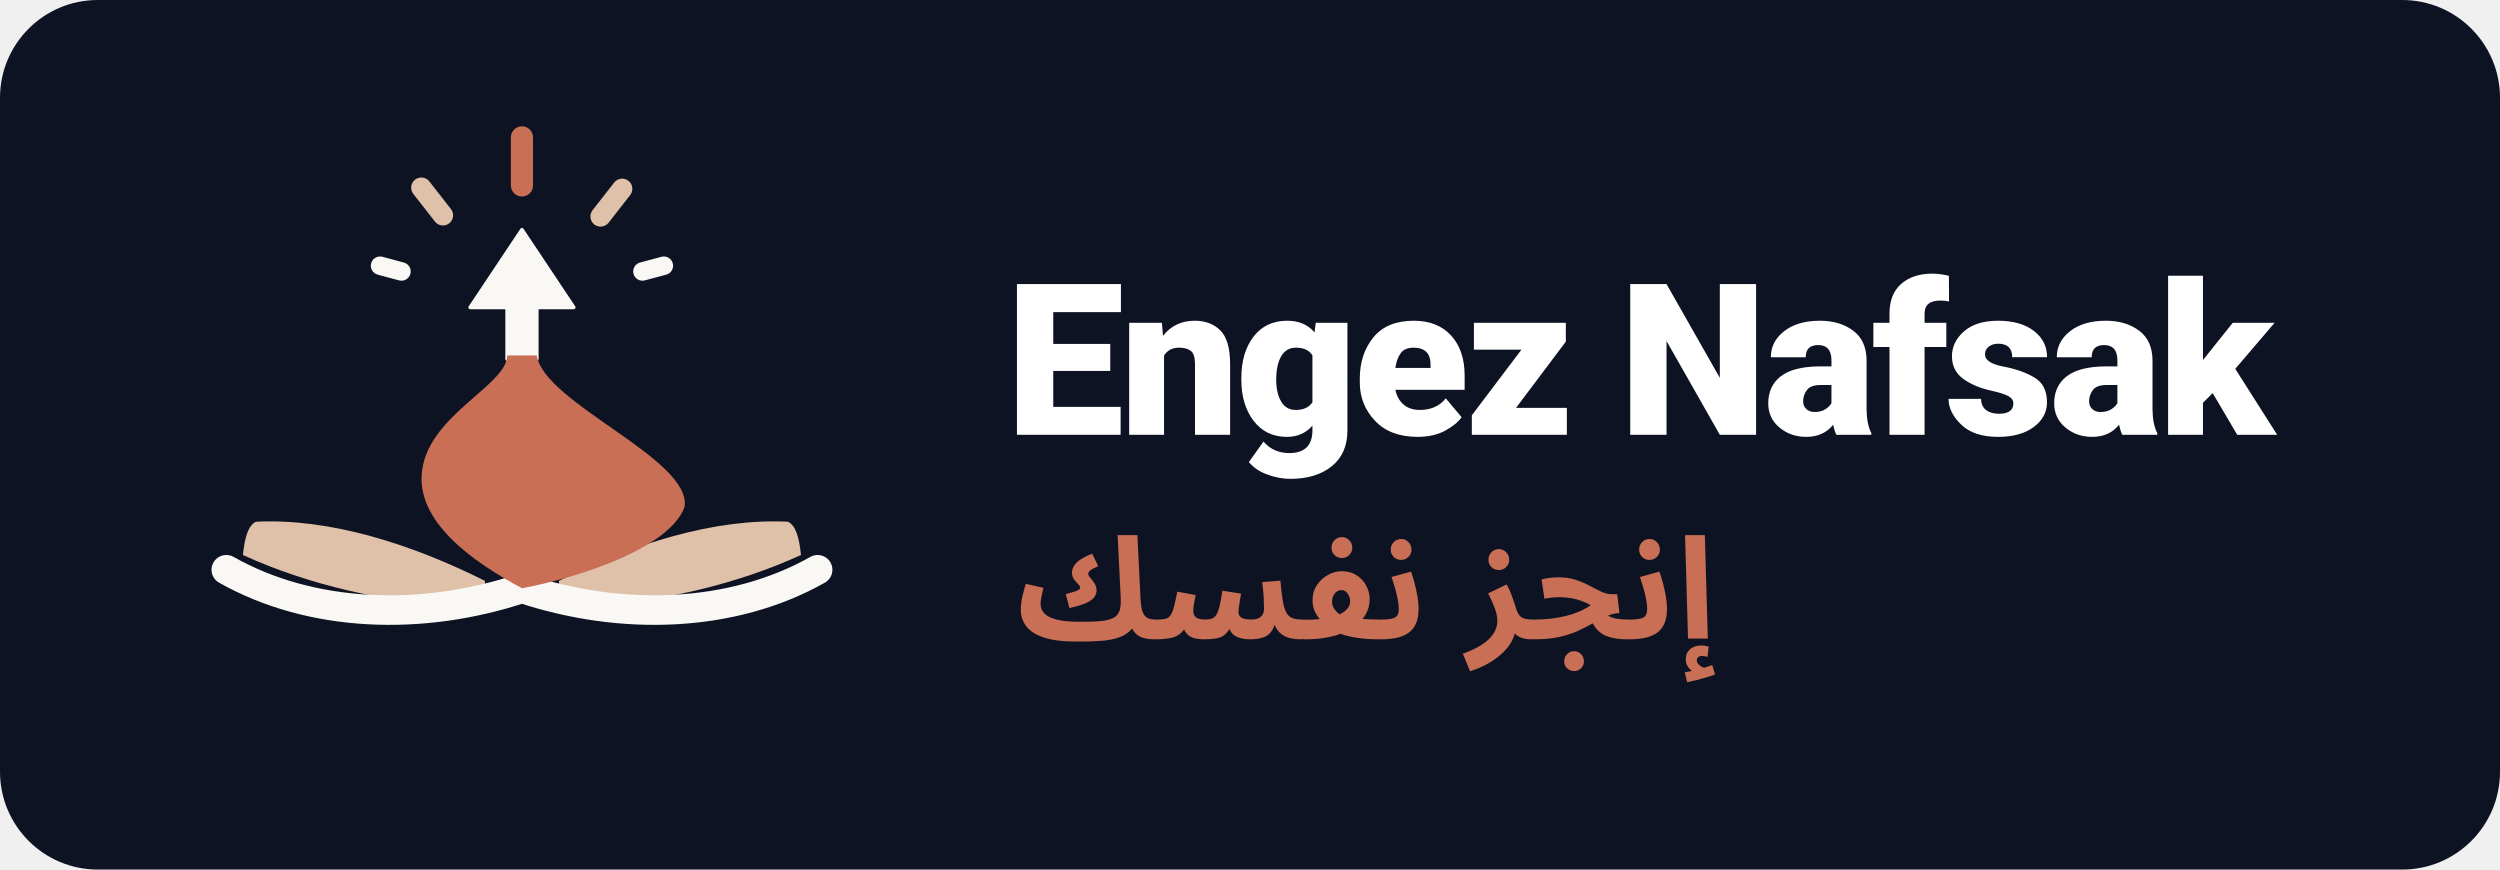
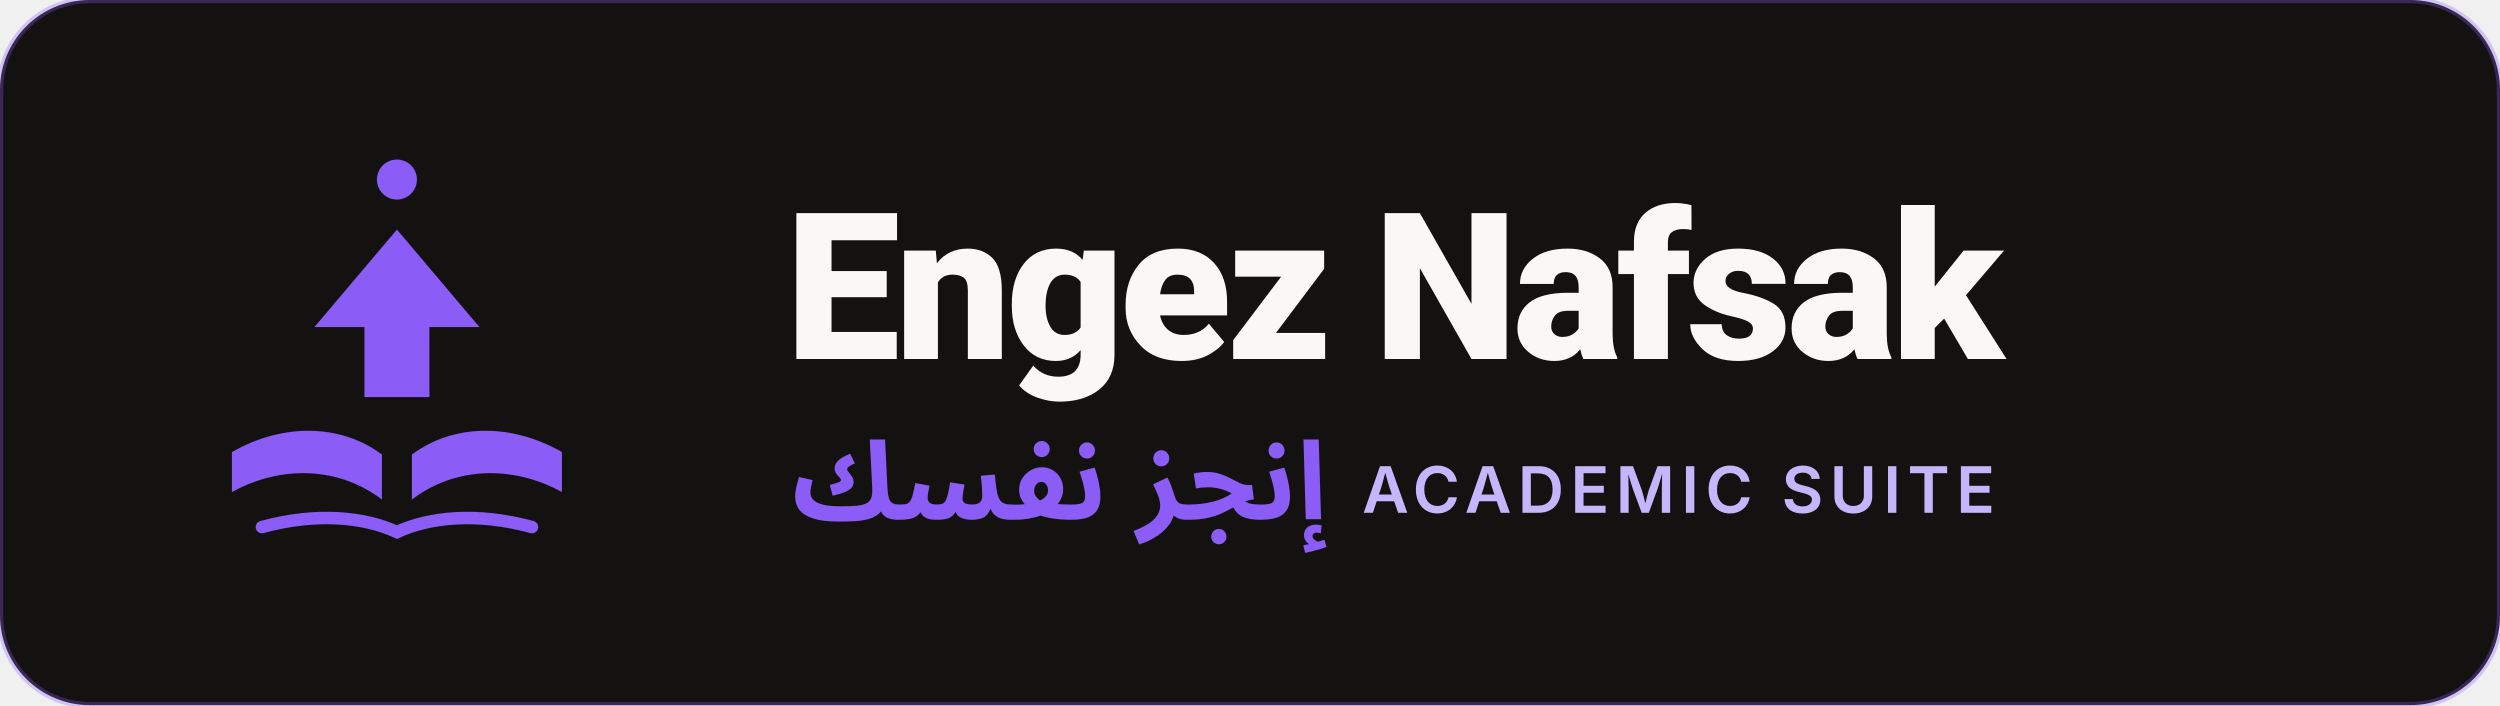
- <svg xmlns="http://www.w3.org/2000/svg" viewBox="0 0 920 320" width="920" height="320" fill="none">
-   <rect width="920" height="320" rx="36" fill="#0E1324" />
-   <g transform="translate(18, -12) scale(0.68)">
-     <rect x="250" y="86" width="12" height="38" rx="6" fill="#C96F55" />
-     <rect x="202" y="112" width="11" height="30" rx="5.5" fill="#DFC0A9" transform="rotate(-38 207 127)" />
-     <rect x="299" y="112" width="11" height="30" rx="5.5" fill="#DFC0A9" transform="rotate(38 304 127)" />
-     <rect x="180" y="152" width="10" height="22" rx="5" fill="#FAF8F5" transform="rotate(-75 185 163)" />
-     <rect x="322" y="152" width="10" height="22" rx="5" fill="#FAF8F5" transform="rotate(75 327 163)" />
-     <g fill="#FAF8F5">
-       <path d="M 256 142 L 284 184 L 264 184 L 264 212 L 248 212 L 248 184 L 228 184 Z" stroke="#FAF8F5" stroke-width="2" stroke-linejoin="round" />
-     </g>
-     <path d="M 112 300 C 152 298, 196 312, 236 332 C 236 338, 232 344, 226 346 C 182 344, 140 334, 105 318 C 106 308, 108 302, 112 300 Z" fill="#DFC0A9" />
-     <path d="M 400 300 C 360 298, 316 312, 276 332 C 276 338, 280 344, 286 346 C 330 344, 372 334, 407 318 C 406 308, 404 302, 400 300 Z" fill="#DFC0A9" />
-     <path d="M 96 326 C 142 352, 202 354, 256 336 C 310 354, 370 352, 416 326" fill="none" stroke="#FAF8F5" stroke-width="16" stroke-linecap="round" stroke-linejoin="round" />
-     <path d="M 248 210 C 248 226, 206 242, 202 272 C 198 300, 230 322, 256 336 C 288 330, 336 314, 344 292 C 348 266, 268 236, 264 210 Z" fill="#C96F55" />
+ <svg xmlns="http://www.w3.org/2000/svg" viewBox="0 0 780 220" width="780" height="220" fill="none">
+   <rect width="780" height="220" rx="28" fill="#141210" stroke="#8B5CF6" stroke-opacity="0.3" stroke-width="2" />
+   <g transform="translate(24, 10) scale(0.39)">
+     <circle cx="256" cy="118" r="16" fill="#8B5CF6" />
+     <path d="M 256 158           L 322 236           H 282           V 292           H 230           V 236           H 190           Z" fill="#8B5CF6" />
+     <path d="M 124 336           C 166 312, 212 314, 244 338           L 244 374           C 210 348, 164 346, 124 368           Z" fill="#8B5CF6" />
+     <path d="M 388 336           C 346 312, 300 314, 268 338           L 268 374           C 302 348, 348 346, 388 368           Z" fill="#8B5CF6" />
+     <path d="M 148 396           C 192 384, 230 388, 256 400           C 282 388, 320 384, 364 396" stroke="#8B5CF6" stroke-width="10" stroke-linecap="round" fill="none" />
  </g>
-   <g transform="translate(370, 0)">
-     <text x="0" y="160" font-family="system-ui, -apple-system, BlinkMacSystemFont, 'Segoe UI', Roboto, 'Plus Jakarta Sans', sans-serif" font-size="78" font-weight="800" letter-spacing="-1.5" fill="#FFFFFF">Engez Nafsak</text>
-     <text x="4" y="235" font-family="'Noto Sans Arabic', 'Cairo', 'Almarai', 'Segoe UI', Tahoma, sans-serif" font-size="52" font-weight="700" letter-spacing="1" fill="#C96F55">إنجز نفسك</text>
+   <g transform="translate(245, 0)">
+     <text x="0" y="112" font-family="system-ui, -apple-system, BlinkMacSystemFont, 'Segoe UI', Roboto, 'Plus Jakarta Sans', sans-serif" font-size="64" font-weight="800" letter-spacing="-1.5" fill="#FAF8F5">Engez Nafsak</text>
+     <text x="2" y="162" font-family="'Noto Sans Arabic', 'Cairo', 'Almarai', system-ui, sans-serif" font-size="34" font-weight="700" letter-spacing="0.5" fill="#8B5CF6">إنجز نفسك</text>
+     <text x="180" y="160" font-family="system-ui, -apple-system, sans-serif" font-size="20" font-weight="600" letter-spacing="2" fill="#C4B5FD">ACADEMIC SUITE</text>
  </g>
</svg>
